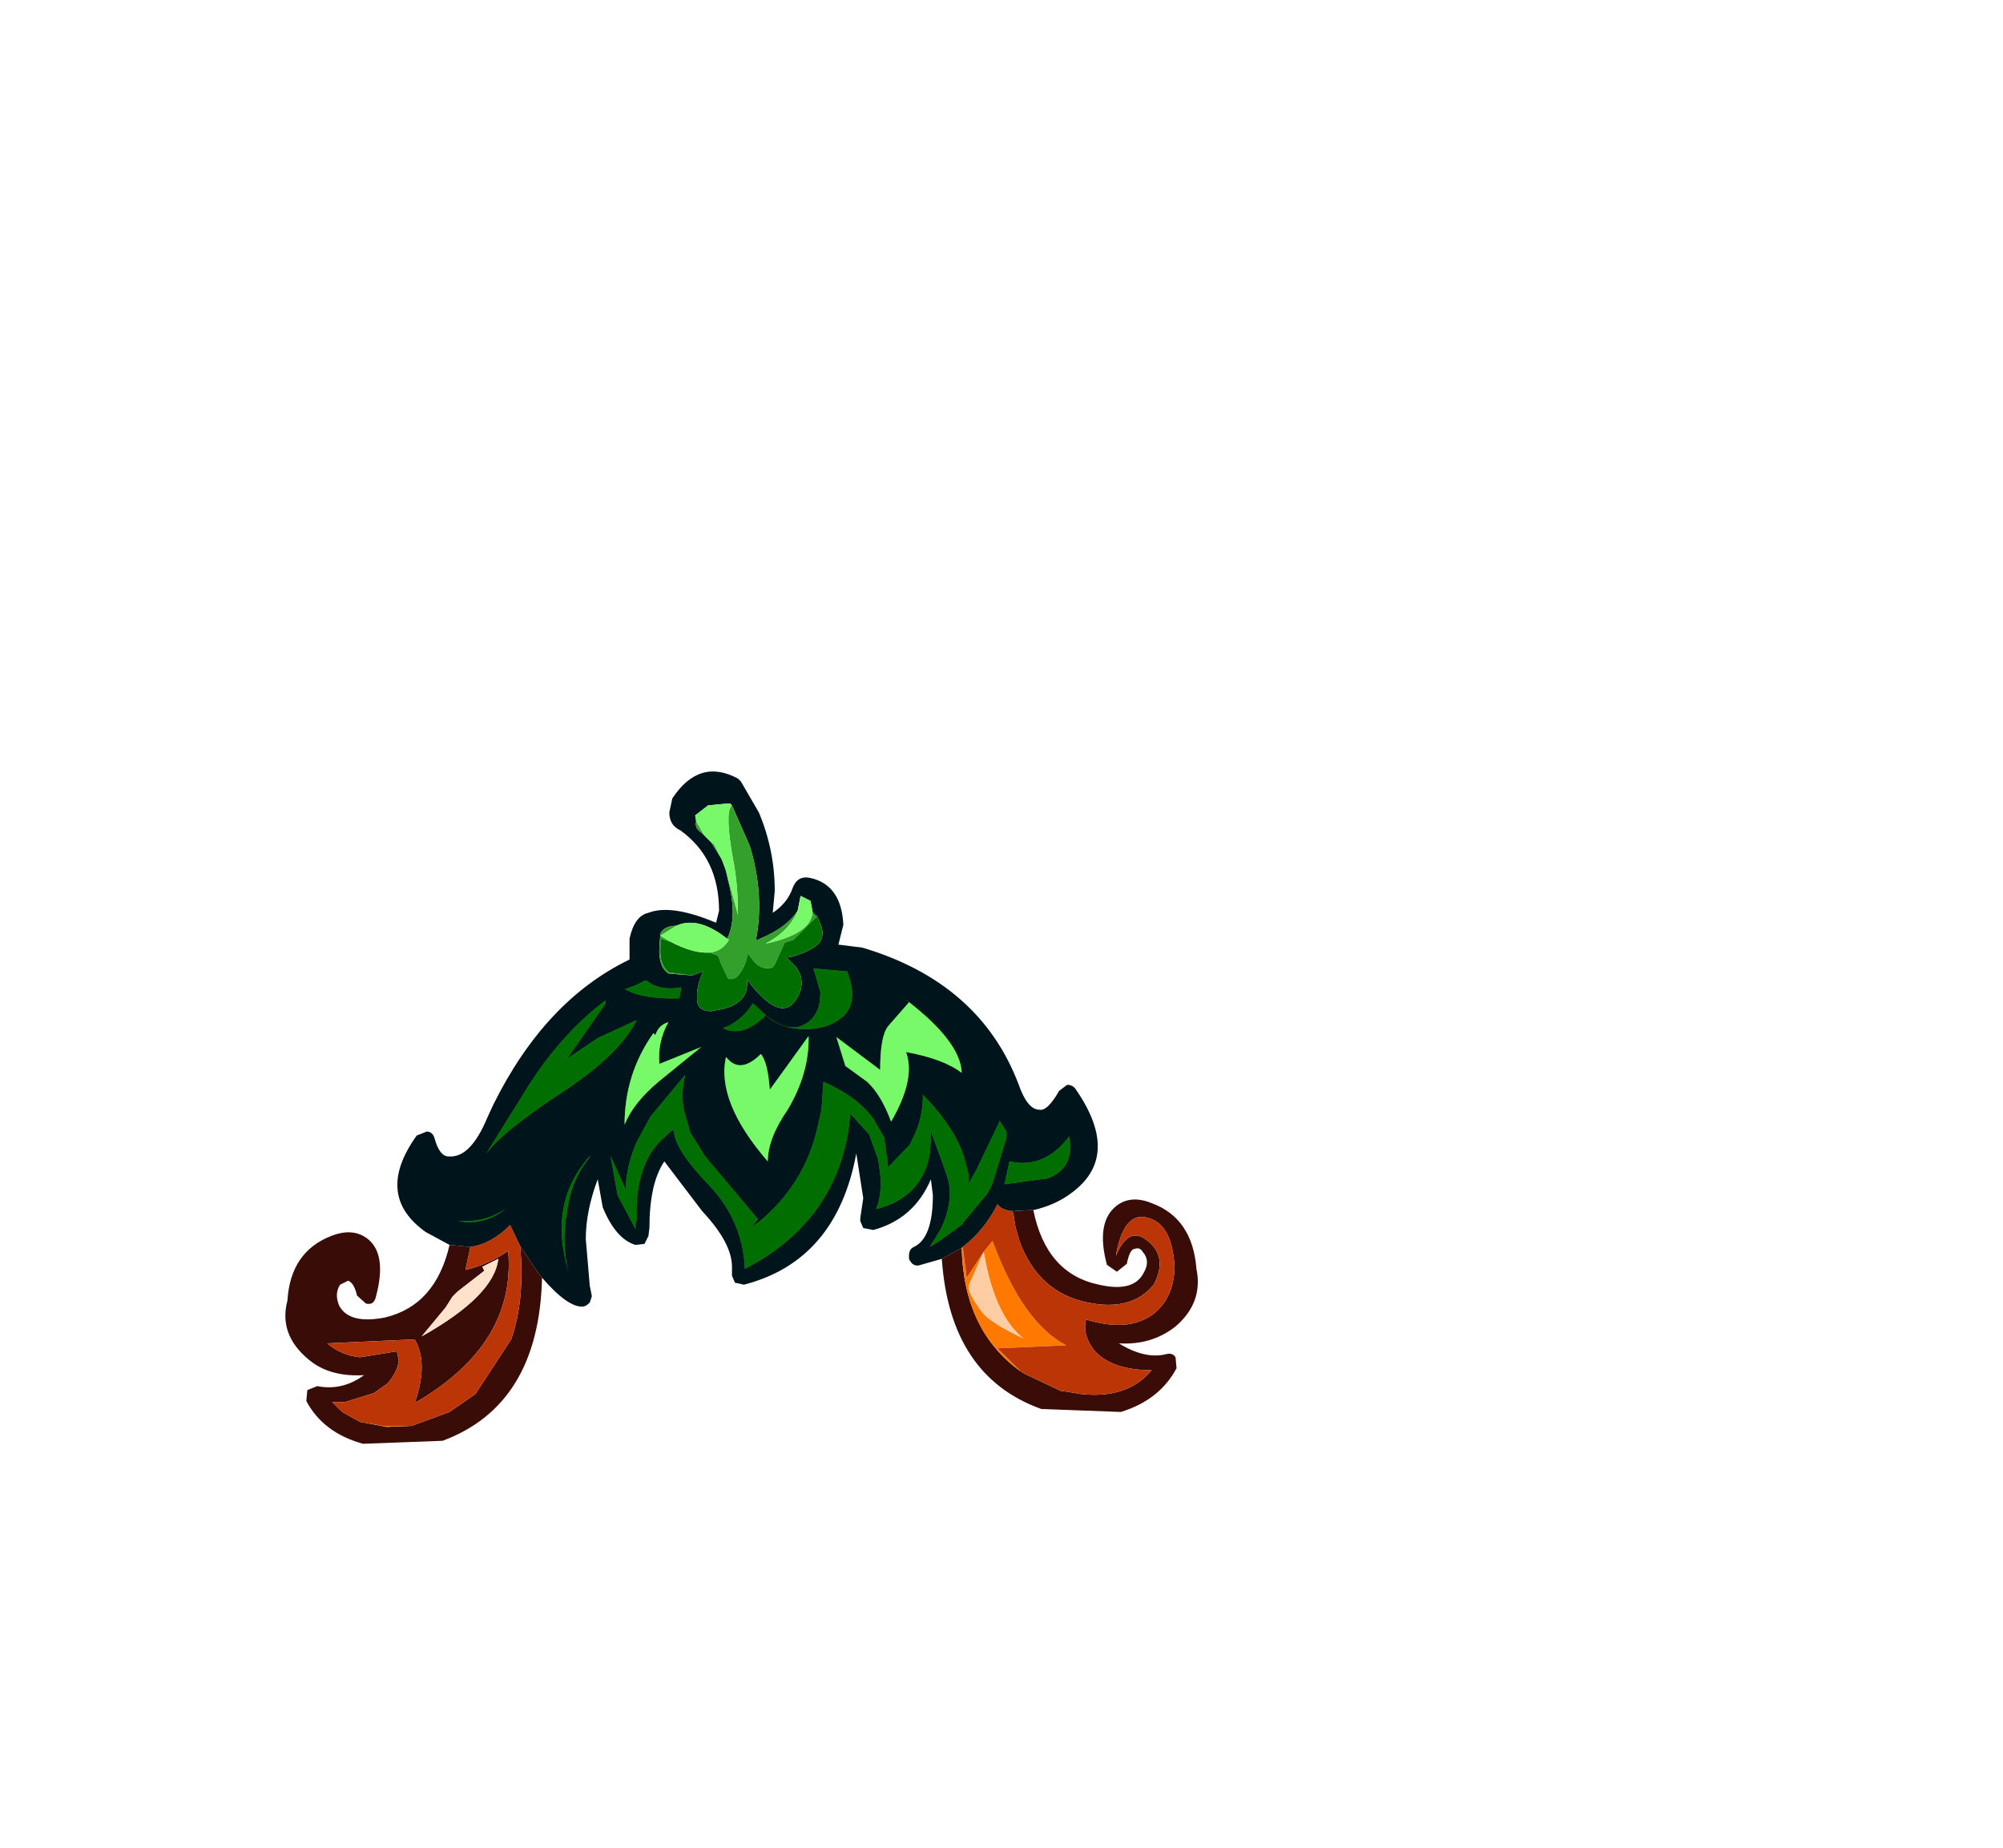
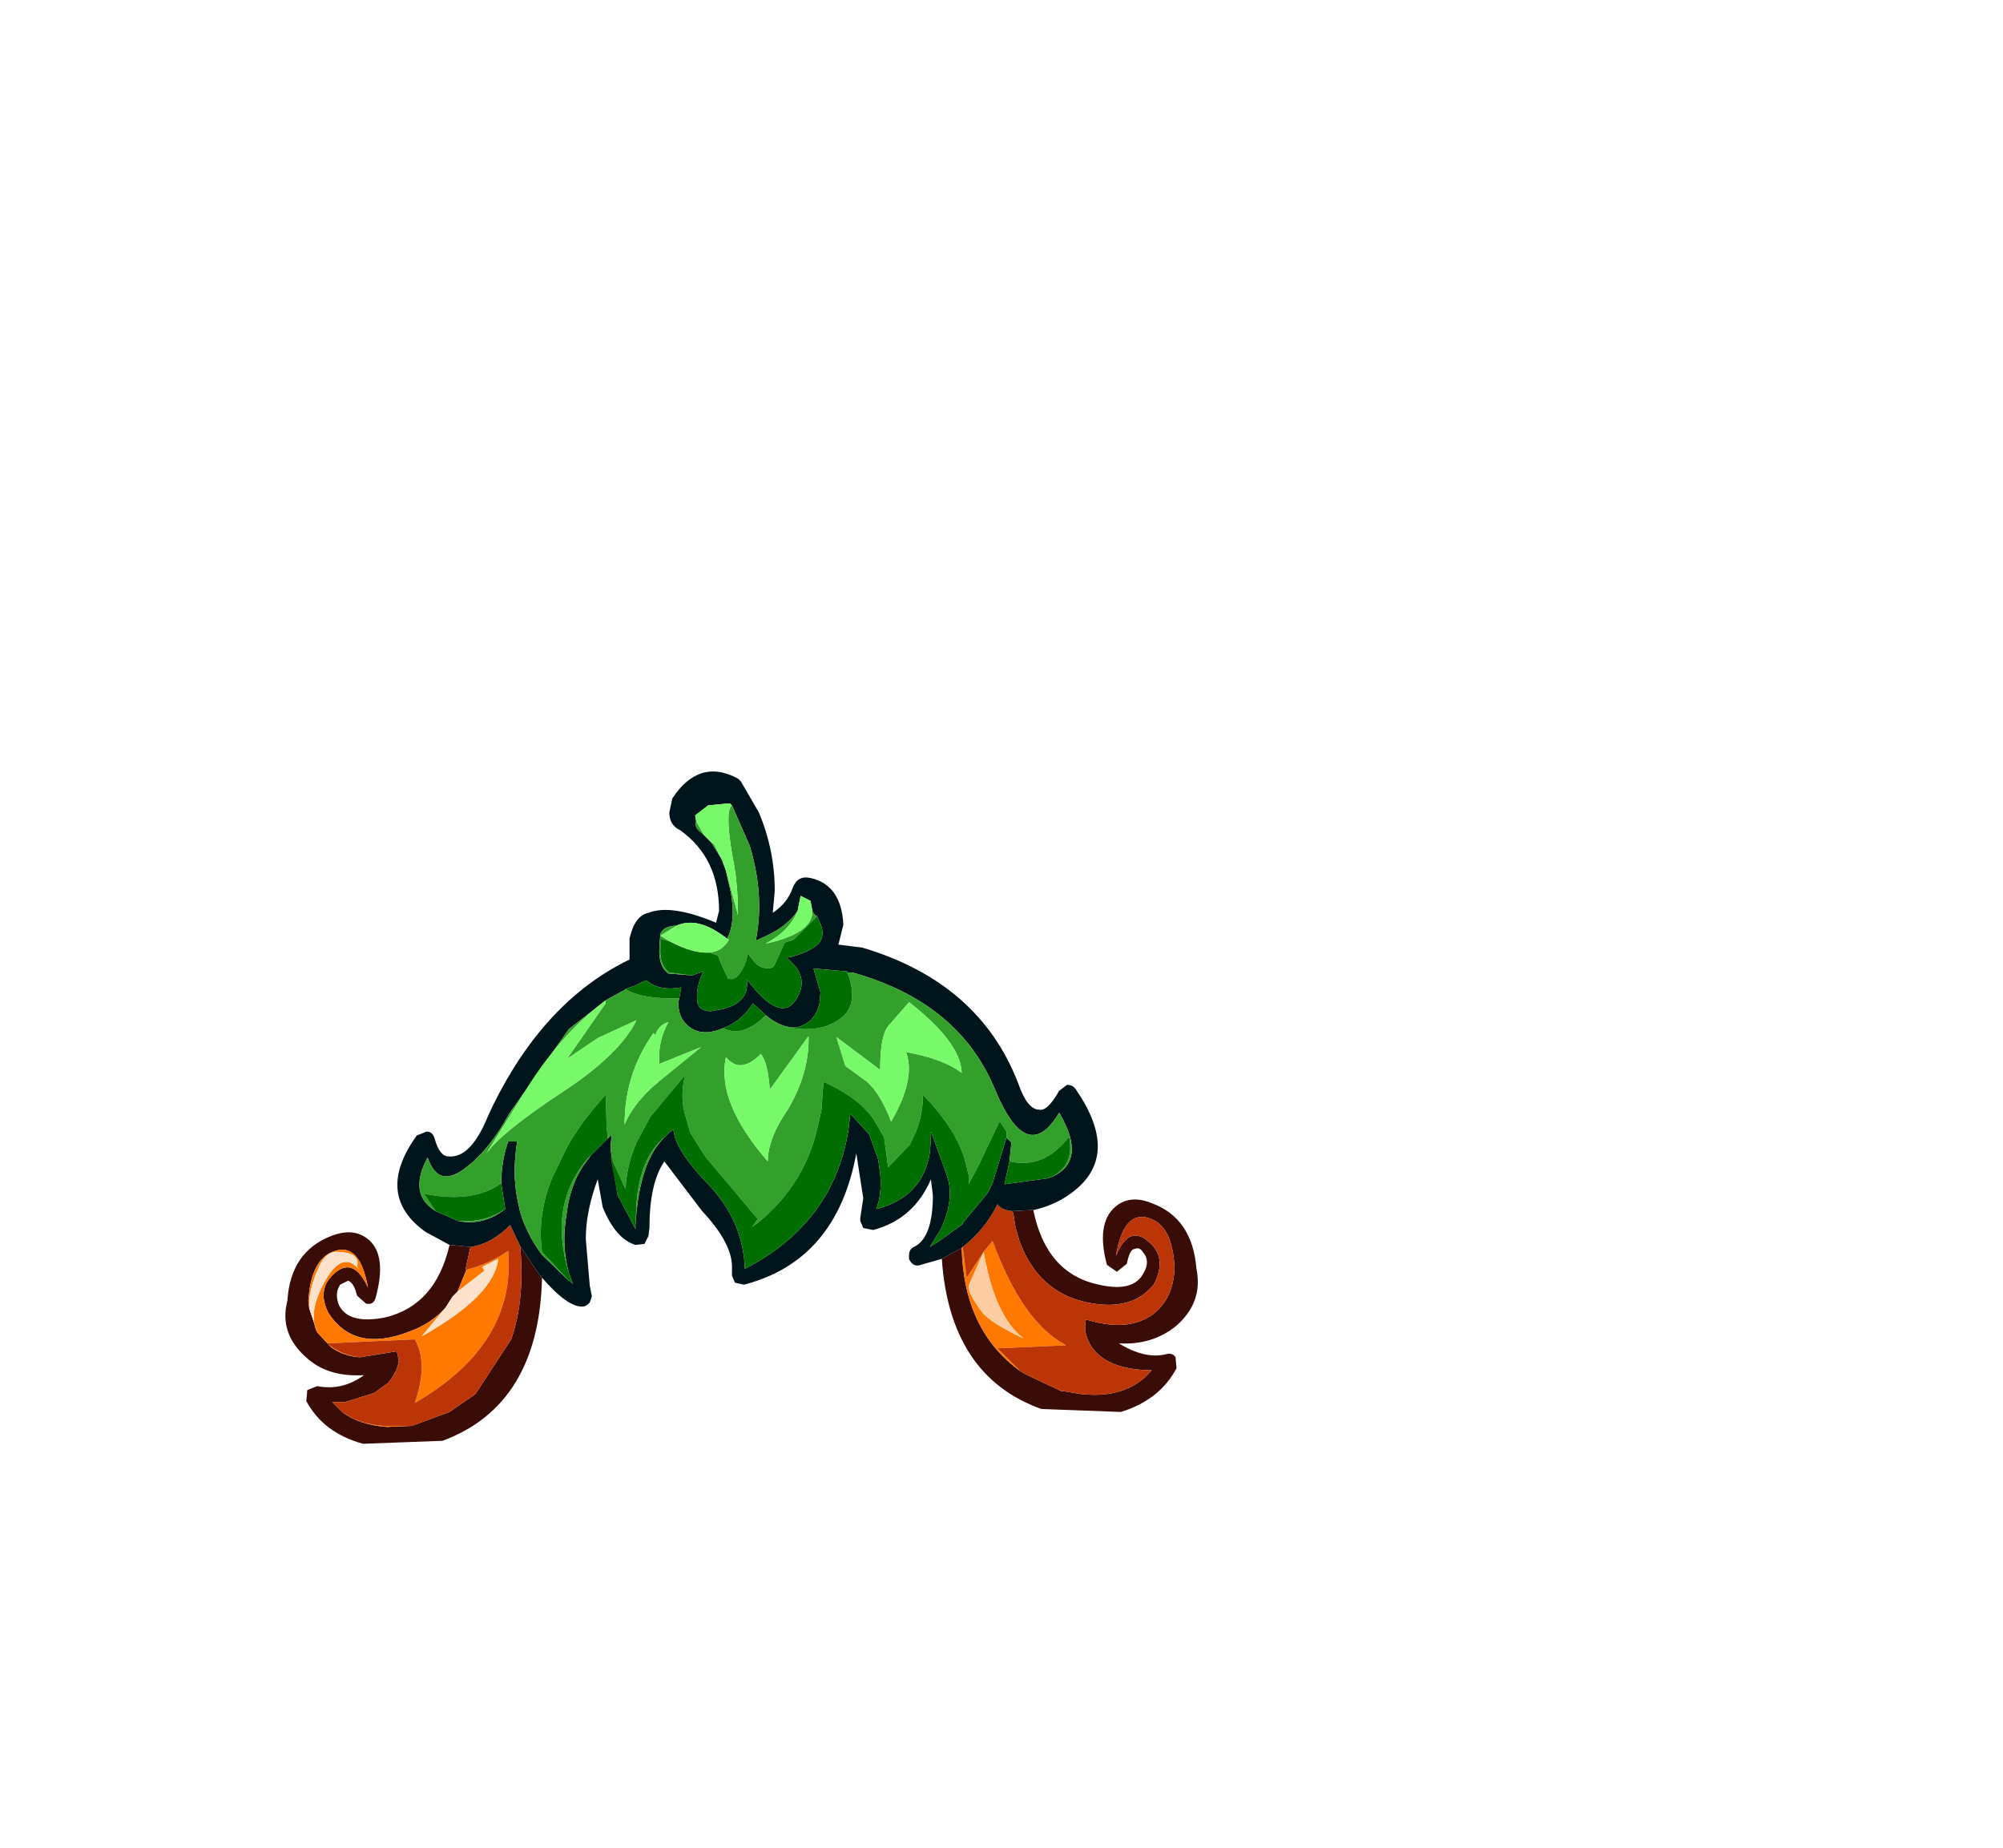
<svg xmlns="http://www.w3.org/2000/svg" xmlns:xlink="http://www.w3.org/1999/xlink" height="92.9" width="100.7">
-   <use height="33.8" transform="translate(14.35 38.8)" width="45.85" xlink:href="#a" />
+   <use height="34.05" transform="translate(14.35 38.8)" width="45.85" xlink:href="#a" />
  <defs>
    <g id="a" fill-rule="evenodd">
-       <path d="m-16.05 12.85 1.05.1-.25 1.15h.05l-.45 1.1-.25.25-.35.55-1.2 1.45q3.65-2.05 3.85-3.9l-.8.4.1.2-1.35 1.05.45-1.1q1.15-.3 2.1-.95.4 4.7-4.7 7.65.7-2 0-3.2l-4.4.2q.7.6 1.65.7l1.85-.3.1.45q-.05.55-.55 1.15l-.7.5-1.45.45h-.65l.5.5.9.5 1.35.25 1.25-.05 1.9-.7 1.3-.9 1.8-2.75q.7-2 .45-4.7l.9 1.35.2.25q-.15 6.4-5 8.2l-4 .15q-2-.55-2.85-2.15l.05-.55.5-.2q1.25.25 2.35-.55-1.75.1-2.8-.8-1.5-1.25-1.05-2.95.15-2.45 2.2-3.25 1.15-.45 1.9.2.9.8.35 2.85-.1.45-.5.35l-.45-.4q-.15-.65-.45-.75l-.4.2q-.3.45-.05 1.05.5.95 2.3.6 2.55-.6 3.25-3.65m24.75.7 1-.55q.1 4.15 2.95 6.2l.25.15 1.8.85h.1l.9.15q2.35.25 3.55-1.2-1.95 0-2.85-.95-.65-.8-.45-1.6 2.1.65 3.35-.25 1.05-.8 1.1-2.35-.1-2.15-1.3-2.5-1.25-.4-1.65 1.9.65-1.55 1.6-.75.95.75.4 2l-.1.2q-1.1 1.35-3.3.9-2.5-.5-3.45-3.1l-.2-.7-.1-.65-.05-.15.9-.05h.15q.65 3.2 3.3 3.75 1.75.4 2.25-.6.35-.6-.05-1.05-.15-.25-.4-.15-.25 0-.4.75l-.5.4-.5-.35q-.55-2.05.4-2.9.75-.65 1.85-.2 2.05.75 2.25 3.3.35 1.7-1.05 2.9-1.2.95-2.85.85 1.3.8 2.35.55.35-.1.5.15l.05.55q-.85 1.6-2.8 2.2l-4-.15q-4.6-1.65-5-7.55m-31.4 3.7-.4-1.2q-.05-.85.4-1.9.35-.9.9-.95 1.3 0 1.1.75l.15.2q-.85-1.1-1.75.5t-.4 2.6l.7.75q.65.45 1.45.5-.8-.05-1.45-.5l-.7-.75q-.5-1 .4-2.6t1.75-.5l-.15-.2q.2-.75-1.1-.75-.55.05-.9.95-.45 1.05-.4 1.9l.4 1.2m-.4-1.2-.05-.4q.15-2.15 1.35-2.5 1.25-.4 1.65 1.85-.7-1.55-1.65-.75t-.35 2q1.3 2.05 4.1.95 1.1-.4 1.8-1.2-.7.8-1.8 1.2-2.8 1.1-4.1-.95-.6-1.2.35-2t1.65.75q-.4-2.25-1.65-1.85-1.2.35-1.35 2.5l.05.4" fill="#3a0c07" transform="translate(24.3 10.95)" />
-       <path d="m9.7 13 .05-.05.2 1.55.85-1.3.45-.55q1.5 4.1 3.7 5.25l-3.45.15 1.15 1.15Q9.8 17.15 9.7 13m1.1.2-.75 1.7q-.05.35.65 1.3.4.55 2.1 1.35-1.4-1.1-1.95-4.1l-.05-.25m-28.75 8.75-1.25.05-1.35-.25 1.15.2h1.45" fill="#ff7900" transform="translate(24.3 10.95)" />
-       <path d="M-15 12.95q1.05-.15 2-1.1l.5 1.05q.25 2.7-.45 4.7l-1.8 2.75-1.3.9-1.9.7h-1.45l-1.15-.2-.9-.5-.5-.5h.65l1.45-.45.7-.5q.5-.6.55-1.15l-.1-.45-1.85.3q-.95-.1-1.65-.7l4.4-.2q.7 1.2 0 3.2 5.1-2.95 4.7-7.65-.95.65-2.1.95h-.05l.25-1.15m24.75 0q1.1-.85 1.75-2.15.2.3.75.35l.05.15.1.65.2.7q.95 2.6 3.45 3.1 2.2.45 3.3-.9l.1-.2q.55-1.25-.4-2-.95-.8-1.6.75.4-2.3 1.65-1.9 1.2.35 1.3 2.5-.05 1.55-1.1 2.35-1.25.9-3.35.25-.2.8.45 1.6.9.95 2.85.95-1.2 1.45-3.55 1.2l-.9-.15h-.1l-1.8-.85-.25-.15-1.15-1.15 3.45-.15q-2.2-1.15-3.7-5.25l-.45.55-.85 1.3-.2-1.55" fill="#bc3506" transform="translate(24.3 10.95)" />
-       <path d="m-16.05 12.85-1.2-.65q-2.6-1.85-.45-4.85l.5-.2q.3 0 .4.35.25.9.7.9 1.1.1 1.95-1.95l.3-.65Q-11.25.55-7-1.5v-1.05q.25-1.15.95-1.3 1.15-.45 3.4.5l.15-.6Q-2.5-6.6-4.45-8-5-8.25-5-8.9l.15-.7q1.35-2.05 3.3-1l.15.15.9 1.55Q.3-7 .3-4.95l-.1 1.1q.75-.5 1-1.25.25-.65.9-.5 1.55.35 1.65 2.35l-.25 1 1.2.15q5.9 1.75 7.85 6.85.45 1.3 1.05 1.3.4.1 1-.95l.4-.3q.3 0 .45.25 2.3 3.35-.25 5.2-.8.6-1.9.85h-.15l-.9.05q-.55-.05-.75-.35-.65 1.3-1.75 2.15L9.7 13l-1 .55-1.05.3q-.4.15-.6-.3v-.15q0-.35.25-.45.95-.45.95-2.6l-.1-.8q-.85 2-2.9 2.55l-.5-.1-.15-.35v-.15l.15-1-.35-2.25q-1 5.4-5.65 6.6l-.45-.1-.15-.35v-.45q0-1.2-1.5-2.8l-1.9-2.5Q-6 9.75-6 12l-.05.4-.2.4-.45.05q-1-.3-1.65-1.9l-.25-1.4q-.6 1.6-.6 3l.2 2.35.1.5v.05l-.1.3q-.2.2-.35.2-.75.05-2.05-1.45l-.2-.25-.9-1.35-.5-1.05q-.95.95-2 1.1l-1.05-.1M-3.85-.7l.55-.2q-.35.8-.3 1.3-.05.7.7.7l.25-.05Q-.95.8-1.1-.5.55 1.7 1.35.55q.6-.9 0-1.7L.9-1.6l.3-.05q1-.3 1.35-.7.3-.45 0-1.05l-.15-.35v.1l-.2-.25-.1-.55-.5-.25-.15.75Q.95-3.2-.1-2.7l-.55.25.05-.3q.35-2.1-.35-4.45l-.9-2.05-.05-.05-.05-.05h-.1l-1 .1-.65.5.05.3q-.1.35.3.6l.1.1.35.35.5.8.05.1.15.4.05.15.1.45q.45 1.7.05 2.75l-.1.2Q-3.55-3.7-4.65-3.2q-.6 0-.8.4l-.05.7q-.05.95.45 1.3l1.2.1" fill="#00141c" transform="translate(24.3 10.95)" />
-       <path d="m-3.85-.7-1.2-.1q-.5-.35-.45-1.3l.05-.7q.2-.4.8-.4l-.55.35-.25.15.5.3-.5-.15v.45q-.05.9.45 1.25l1.15.15m1.75-1.85.1-.2q.4-1.05-.05-2.75l-.1-.45.6 2.2q0-1.6-.25-2.8-.4-2.25-.1-2.65v-.1l.05.05.9 2.05q.7 2.35.35 4.45l-.05.3.55-.25q1.05-.5 1.55-1.25-.4 1-1.6 1.65 2.3-.5 2.35-1.6l.2.25L1.25-2.5l-.45.15-.5 1.1-.1.15q-.5.15-.9-.25l-.35-.45-.1.4q-.4 1.05-.9.85l-.35-.75-.15-.4-.45-.15q.65-.05 1-.65l-.1-.05m-.3-4.05-.5-.8.15.1.35.7m-.85-1.15-.1-.1q-.4-.25-.3-.6l.4.7m7.2 6.9V-.9l-1.7-.15.35 1.2-.05.55q-.2.95-1.1 1.2-.75.1-1.6-.6L-.8.7q-.45.75-1.25 1.15l-.25.1q1 .5 2.15-.65.75.7 2 .7 1.2 0 1.95-.7.7-.75.15-2.15h.25Q9.6.65 11.4 5.1q1.6 3.8 3.2 1.1 1.5 2.55-.55 3.3 2.05-.75.55-3.3-1.6 2.7-3.2-1.1Q9.6.65 4.2-.85h-.25m8.15 9.5-.25 1.15 2.2-.3q1.35-.55 1.05-2.1-1.25 1.65-3 1.25l.1-.95-.25-.25.25.25-.1.95M-5.2 7.4l.2-.2.2-.15.05.25q.2.95 1.75 2.55 1.7 1.8 1.8 4.2Q3.25 11.75 4 7.1l.1-.85.95 1.05.45 1.25.1.7q.1 1.05-.2 1.8 2.35-.6 2.7-2.85l.05-.7v-.35l.15.4.35.95.3.85.1.35q.2 1.1-.4 2.35l-.55.9.55-.35 1.1-.8v-.05l1.25-1.5.25-.5.7-2.3v-.3l-.2-.3-.15-.25v.05l-1.15 2.4-.25.45-.15.3v-.45l-.2-.8Q9.4 7 7.75 5.3q0 1-.35 1.85l-.3.65L6 8.95l-.2-1.5-.55-.95q-.8-1.1-2.5-1.85l-.1 1.4-.2.9Q1.8 9.8-.5 11.7l-.35.25.3-.4L-3.2 8.4l-.75-1.2-.3-1.05q-.2-.9.05-1.85l-1.75 2.1-.7 1.3q-.5 1.15-.55 2.35l-.75-1.65.35 1.95.9 1.7v-.25l.05-.2q.2-3.05 1.45-4.2-1.25 1.15-1.45 4.2v-.8q.15-2.35 1.45-3.4M6 1.85q-.4.5-.4 2.2L3.4 2.4l.45 1.45 1.1.8q.7.65 1.2 2 1.25-2.15.75-3.5 1.9.35 2.8 1.05Q9.65 2.6 6.8.45l.25.2L6 1.85m-4 .5L.05 5.05q-.1-1.4-.45-1.8-1.05 1.05-1.75.15-.5 2.25 2.1 5.25 0-1.15 1-2.6Q2.05 4.2 2 2.35M-4.5.45l-.05.2q0 .7.4 1.1.7.7 1.85.2-1.15.5-1.85-.2-.4-.4-.4-1.1l.05-.2.1-.55q-1.1.2-1.75-.35h-.05l-.5.25-.55.2h.05q.85.5 2.7.45m-3.7.1 1-.55-1 .55q-2.45 1.85-4.25 4.9l-1.75 2.8q.85-1.15 4-3.2 2.75-1.85 3.55-3.5l-1.95.9-1.55 1.05L-8.2.7V.55m2.4 1.65q-1.45 2.05-1.45 4.6.45-1.1 1.7-2.15L-3.4 2.9l-2.1.85q-.1-1.1.45-2.1-.5.15-.65.65l-.1-.1m-4.25 12.05q-1.05-3.4.95-5.75l.15-.15-.1.15q-.9 1.1-1.1 2.7-.3 1.65.1 3.05m-5.55-2.6h.4q1.05 0 1.95-.6-1.1.85-2.35.6" fill="#33a02c" transform="translate(24.3 10.95)" />
-       <path d="M2.4-3.65v-.1l.15.35q.3.6 0 1.05-.35.4-1.35.7l-.3.05.45.45q.6.8 0 1.7Q.55 1.7-1.1-.5-.95.8-2.65 1.05l-.25.05q-.75 0-.7-.7-.05-.5.3-1.3l-.55.2L-5-.85q-.5-.35-.45-1.25v-.45l.5.15q1.15.6 1.95.55l.45.15.15.4.35.75q.5.2.9-.85l.1-.4.35.45q.4.4.9.25l.1-.15.5-1.1.45-.15L2.4-3.65m-4.7 5.6.25-.1q.8-.4 1.25-1.15l.65.6q.85.7 1.6.6.9-.25 1.1-1.2L2.6.15l-.35-1.2 1.7.15v.05Q4.5.55 3.8 1.3q-.75.7-1.95.7-1.25 0-2-.7-1.15 1.15-2.15.65M14.05 9.5l-2.2.3.25-1.15q1.75.4 3-1.25.3 1.55-1.05 2.1m-2.1-2.05-.7 2.3-.25.5-1.25 1.5v.05l-1.1.8-.55.35.55-.9q.6-1.25.4-2.35l-.1-.35-.3-.85-.35-.95-.15-.4v.35l-.05.7q-.35 2.25-2.7 2.85.3-.75.2-1.8l-.1-.7-.45-1.25-.95-1.05-.1.85q-.75 4.65-5.2 6.95-.1-2.4-1.8-4.2-1.55-1.6-1.75-2.55l-.05-.25-.2.15-.2.2q-1.3 1.05-1.45 3.4v.8l-.05.2v.25l-.9-1.7-.35-1.95.75 1.65q.05-1.2.55-2.35l.7-1.3 1.75-2.1q-.25.95-.05 1.85l.3 1.05.75 1.2 2.65 3.15-.3.4.35-.25q2.3-1.9 2.95-4.75l.2-.9.1-1.4q1.7.75 2.5 1.85l.55.95.2 1.5L7.1 7.8l.3-.65q.35-.85.35-1.85Q9.4 7 9.85 8.55l.2.8v.45l.15-.3.25-.45 1.15-2.4V6.6l.15.25.2.3v.3M-4.5.45Q-6.35.5-7.2 0h-.05l.55-.2.5-.25h.05Q-5.5.1-4.4-.1l-.1.55m-3.7.1V.7l-1.95 2.8 1.55-1.05 1.95-.9q-.8 1.65-3.55 3.5-3.15 2.05-4 3.2l1.75-2.8q1.8-3.05 4.25-4.9L-10.05 2l-3 4.25Q-14 8-15.15 8.9q-1.45 1.2-2-.45-1 1.85.4 2.7l-.6-.9.15.05q2.35.45 3.75-.55 0-1.1.35-2.1h.45q-.25 1.55 0 2.85l.15.7q.35 1.15 1.1 2.15l1.35 1.3-1.35-1.45q-.25-1.85.5-3.7l.8-1.65q.75-1.3 1.9-2.55l.05 1.65.05.5v.05l.2-.2-.05.55v.2l.35 2.3-.35-2.3v-.2l.05-.55-.2.2v-.05l-.05-.5-.05-1.65q-1.15 1.25-1.9 2.55l-.8 1.65q-.75 1.85-.5 3.7l1.35 1.45-1.35-1.3q-.75-1-1.1-2.15l-.15-.7q-.25-1.3 0-2.85h-.45q-.35 1-.35 2.1-1.4 1-3.75.55l-.15-.05.6.9q-1.4-.85-.4-2.7.55 1.65 2 .45 1.15-.9 2.1-2.65l3-4.25L-8.2.55m-.75 7.8-.15.15q-2 2.35-.95 5.75-.4-1.4-.1-3.05.2-1.6 1.1-2.7l.1-.15.85-.85-.85.85m-1.1 6.3.2.15-.2-.55.2.55-.2-.15m-6.7-3.5 1.15.5-1.15-.5m3.5-.1q-.9.6-1.95.6h-.4q1.25.25 2.35-.6l-.2-1.3.2 1.3" fill="#006e00" transform="translate(24.3 10.95)" />
-       <path d="M-4.65-3.2q1.1-.5 2.55.65l.1.05q-.35.6-1 .65-.8.05-1.95-.55l-.5-.3.25-.15.55-.35m2.5-2.75-.05-.15-.15-.4-.05-.1-.35-.7-.15-.1-.35-.35-.4-.7-.05-.3.65-.5 1-.1h.1l.05.05v.1q-.3.4.1 2.65.25 1.2.25 2.8l-.6-2.2m3.6 2 .15-.75.5.25.1.55Q2.15-2.8-.15-2.3q1.2-.65 1.6-1.65M6 1.85 7.05.65 6.8.45Q9.65 2.6 9.7 4.2q-.9-.7-2.8-1.05.5 1.35-.75 3.5-.5-1.35-1.2-2l-1.1-.8L3.4 2.4l2.2 1.65q0-1.7.4-2.2m-4 .5Q2.05 4.2.95 6.05q-1 1.45-1 2.6-2.6-3-2.1-5.25.7.9 1.75-.15.35.4.45 1.8L2 2.35m-7.8-.15.1.1q.15-.5.65-.65-.55 1-.45 2.1l2.1-.85-2.15 1.75Q-6.8 5.7-7.25 6.8q0-2.55 1.45-4.6" fill="#77f969" transform="translate(24.3 10.95)" />
-       <path d="m-16.25 16 .35-.55.25-.25 1.35-1.05-.1-.2.8-.4q-.2 1.85-3.85 3.9l1.2-1.45" fill="#ffe2cc" transform="translate(24.3 10.95)" />
+       <path d="m-16.05 12.85 1.05.1-.25 1.15h.05l-.45 1.1-.25.25-.35.55q-.7.8-1.8 1.2-2.8 1.1-4.1-.95-.6-1.2.35-2t1.65.75q-.4-2.25-1.65-1.85-1.2.35-1.35 2.5l.05.4.4 1.2.7.75q.65.45 1.45.5l1.85-.3.1.45q-.05.55-.55 1.15l-.7.5-1.45.45h-.65l.5.5q.85.65 2.25.75l1.25-.05 1.9-.7 1.3-.9 1.8-2.75q.7-2 .45-4.7l.9 1.35.2.25q-.15 6.4-5 8.2l-4 .15q-2-.55-2.85-2.15l.05-.55.5-.2q1.25.25 2.35-.55-1.75.1-2.8-.8-1.5-1.25-1.05-2.95.15-2.45 2.2-3.25 1.15-.45 1.9.2.9.8.35 2.85-.1.45-.5.35l-.45-.4q-.15-.65-.45-.75l-.4.2q-.3.45-.05 1.05.5.95 2.3.6 2.55-.6 3.25-3.65m24.75.7 1-.55q.1 4.15 2.95 6.2l.25.15 1.8.85h.1l.9.15q2.35.25 3.55-1.2-1.95 0-2.85-.95-.65-.8-.45-1.6 2.1.65 3.35-.25 1.05-.8 1.1-2.35-.1-2.15-1.3-2.5-1.25-.4-1.65 1.9.65-1.55 1.6-.75.95.75.4 2l-.1.2q-1.1 1.35-3.3.9-2.5-.5-3.45-3.1l-.2-.7-.1-.65-.05-.15.9-.05h.15q.65 3.2 3.3 3.75 1.75.4 2.25-.6.35-.6-.05-1.05-.15-.25-.4-.15-.25 0-.4.75l-.5.4-.5-.35q-.55-2.05.4-2.9.75-.65 1.85-.2 2.05.75 2.25 3.3.35 1.7-1.05 2.9-1.2.95-2.85.85 1.3.8 2.35.55.35-.1.5.15l.05.55q-.85 1.6-2.8 2.2l-4-.15q-4.6-1.65-5-7.55" fill="#3a0c07" transform="translate(24.3 10.95)" />
+       <path d="m9.7 13 .05-.05.2 1.55.85-1.3.45-.55q1.5 4.1 3.7 5.25l-3.45.15 1.15 1.15Q9.8 17.15 9.7 13m1.1.2-.75 1.7q-.05.35.65 1.3.4.55 2.1 1.35-1.4-1.1-1.95-4.1l-.05-.25M-16.25 16l-1.2 1.45q3.65-2.05 3.85-3.9l-.8.4.1.2-1.35 1.05.45-1.1q1.15-.3 2.1-.95.4 4.7-4.7 7.65.7-2 0-3.2l-4.4.2q.7.6 1.65.7-.8-.05-1.45-.5l-.7-.75q-.5-1 .4-2.6t1.75-.5l-.15-.2q.2-.75-1.1-.75-.55.05-.9.95-.45 1.05-.4 1.9l-.05-.4q.15-2.15 1.35-2.5 1.25-.4 1.65 1.85-.7-1.55-1.65-.75t-.35 2q1.3 2.05 4.1.95 1.1-.4 1.8-1.2m-1.7 5.95-1.25.05q-1.4-.1-2.25-.75.8.6 2.05.7h1.45" fill="#ff7900" transform="translate(24.3 10.95)" />
+       <path d="M-15 12.95q1.05-.15 2-1.1l.5 1.05q.25 2.7-.45 4.7l-1.8 2.75-1.3.9-1.9.7h-1.45q-1.25-.1-2.05-.7l-.5-.5h.65l1.45-.45.7-.5q.5-.6.55-1.15l-.1-.45-1.85.3q-.95-.1-1.65-.7l4.4-.2q.7 1.2 0 3.2 5.1-2.95 4.7-7.65-.95.65-2.1.95h-.05l.25-1.15m24.75 0q1.1-.85 1.75-2.15.2.3.75.35l.05.15.1.65.2.7q.95 2.6 3.45 3.1 2.2.45 3.3-.9l.1-.2q.55-1.25-.4-2-.95-.8-1.6.75.4-2.3 1.65-1.9 1.2.35 1.3 2.5-.05 1.55-1.1 2.35-1.25.9-3.35.25-.2.8.45 1.6.9.95 2.85.95-1.2 1.45-3.55 1.2l-.9-.15h-.1l-1.8-.85-.25-.15-1.15-1.15 3.45-.15q-2.2-1.15-3.7-5.25l-.45.55-.85 1.3-.2-1.55" fill="#bc3506" transform="translate(24.3 10.95)" />
+       <path d="m2.2-3.9-.1-.55-.5-.25-.15.75Q.95-3.2-.1-2.7l-.55.25.05-.3q.35-2.1-.35-4.45l-.9-2.05-.05-.05-.05-.05h-.1l-1 .1-.65.5.05.3q-.1.35.3.6l.1.1.35.35.5.8.05.1.15.4.05.15.1.45q.45 1.7.05 2.75l-.1.2Q-3.55-3.7-4.65-3.2q-.6 0-.8.4l-.05.7q-.05.95.45 1.3l1.2.1.55-.2q-.35.8-.3 1.3-.05.7.7.7l.25-.05Q-.95.8-1.1-.5.55 1.7 1.35.55q.6-.9 0-1.7L.9-1.6l.3-.05q1-.3 1.35-.7.3-.45 0-1.05l-.15-.35v.1l-.2-.25m-18.25 16.75-1.2-.65q-2.6-1.85-.45-4.85l.5-.2q.3 0 .4.35.25.9.7.9 1.1.1 1.95-1.95l.3-.65Q-11.25.55-7-1.5v-1.05q.25-1.15.95-1.3 1.15-.45 3.4.5l.15-.6Q-2.5-6.6-4.45-8-5-8.25-5-8.9l.15-.7q1.35-2.05 3.3-1l.15.15.9 1.55Q.3-7 .3-4.95l-.1 1.1q.75-.5 1-1.25.25-.65.9-.5 1.55.35 1.65 2.35l-.25 1 1.2.15q5.9 1.75 7.85 6.85.45 1.3 1.05 1.3.4.1 1-.95l.4-.3q.3 0 .45.25 2.3 3.35-.25 5.2-.8.6-1.9.85h-.15l-.9.05q-.55-.05-.75-.35-.65 1.3-1.75 2.15L9.7 13l-1 .55-1.05.3q-.4.15-.6-.3v-.15q0-.35.25-.45.95-.45.95-2.6l-.1-.8q-.85 2-2.9 2.55l-.5-.1-.15-.35v-.15l.15-1-.35-2.25q-1 5.4-5.65 6.6l-.45-.1-.15-.35v-.45q0-1.2-1.5-2.8l-1.9-2.5Q-6 9.75-6 12l-.05.4-.2.4-.45.05q-1-.3-1.65-1.9l-.25-1.4q-.6 1.6-.6 3l.2 2.35.1.5v.05l-.1.3q-.2.2-.35.2-.75.05-2.05-1.45l-.2-.25-.9-1.35-.5-1.05q-.95.95-2 1.1l-1.05-.1m20-13.7V-.9l-1.7-.15.35 1.2-.05.55q-.2.95-1.1 1.2-.75.1-1.6-.6L-.8.7q-.45.75-1.25 1.15l-.25.1q-1.15.5-1.85-.2-.4-.4-.4-1.1l.05-.2.1-.55q-1.1.2-1.75-.35h-.05l-.5.25-.55.2h.05l-1 .55L-10.05 2l-3 4.25Q-14 8-15.15 8.9q-1.45 1.2-2-.45-1 1.85.4 2.7l1.15.5q1.25.25 2.35-.6l-.2-1.3q0-1.1.35-2.1h.45q-.25 1.55 0 2.85l.15.7q.35 1.15 1.1 2.15l1.35 1.3.2.15-.2-.55q-.4-1.4-.1-3.05.2-1.6 1.1-2.7l.1-.15.85-.85.2-.2-.05.55v.2l.35 2.3.9 1.7v-.25q.2-3.2 1.5-4.4l.2-.2.2-.15.05.25q.2.95 1.75 2.55 1.7 1.8 1.8 4.2Q3.25 11.75 4 7.1l.1-.85.95 1.05.45 1.25.1.7q.1 1.05-.2 1.8 2.35-.6 2.7-2.85l.05-.7v-.35l.15.4.35.95.3.85.1.35q.2 1.1-.4 2.35l-.55.9.55-.35 1.1-.8v-.05l1.25-1.5.25-.5.7-2.3.25.25-.1.95-.25 1.15 2.2-.3q2.05-.75.55-3.3-1.6 2.7-3.2-1.1Q9.6.65 4.2-.85h-.25" fill="#00141c" transform="translate(24.3 10.95)" />
+       <path d="m2.2-3.9.2.25L1.25-2.5l-.45.15-.5 1.1-.1.15q-.5.15-.9-.25l-.35-.45-.1.4q-.4 1.05-.9.85l-.35-.75-.15-.4-.45-.15q.65-.05 1-.65l-.1-.05.1-.2q.4-1.05-.05-2.75l-.1-.45.6 2.2q0-1.6-.25-2.8-.4-2.25-.1-2.65v-.1l.05.05.9 2.05q.7 2.35.35 4.45l-.05.3.55-.25q1.05-.5 1.55-1.25-.4 1-1.6 1.65 2.3-.5 2.35-1.6M-3.85-.7l-1.2-.1q-.5-.35-.45-1.3l.05-.7q.2-.4.8-.4l-.55.35-.25.15.5.3-.5-.15v.45q-.05.9.45 1.25l1.15.15m1.45-5.9-.5-.8.15.1.35.7m-.85-1.15-.1-.1q-.4-.25-.3-.6l.4.7m7.2 6.9h.25Q9.6.65 11.4 5.1q1.6 3.8 3.2 1.1 1.5 2.55-.55 3.3 1.35-.55 1.05-2.1-1.25 1.65-3 1.25l.1-.95-.25-.25v-.3l-.2-.3-.15-.25v.05l-1.15 2.4-.25.45-.15.3v-.45l-.2-.8Q9.4 7 7.75 5.3q0 1-.35 1.85l-.3.65L6 8.95l-.2-1.5-.55-.95q-.8-1.1-2.5-1.85l-.1 1.4-.2.9Q1.8 9.8-.5 11.7l-.35.25.3-.4L-3.2 8.4l-.75-1.2-.3-1.05q-.2-.9.05-1.85l-1.75 2.1-.7 1.3q-.5 1.15-.55 2.35l-.75-1.65.35 1.95-.35-2.3v-.2l.05-.55-.2.2v-.05l-.05-.5-.05-1.65q-1.15 1.25-1.9 2.55l-.8 1.65q-.75 1.85-.5 3.7l1.35 1.45-1.35-1.3q-.75-1-1.1-2.15l-.15-.7q-.25-1.3 0-2.85h-.45q-.35 1-.35 2.1-1.4 1-3.75.55l-.15-.05.6.9q-1.4-.85-.4-2.7.55 1.65 2 .45 1.15-.9 2.1-2.65l3-4.25L-8.2.55l1-.55q.85.5 2.7.45l-.05.2q0 .7.4 1.1.7.7 1.85.2 1 .5 2.15-.65.75.7 2 .7 1.2 0 1.95-.7.7-.75.15-2.15M-5 7.2l-.2.2q-1.3 1.2-1.5 4.4l.05-1q.15-2.35 1.45-3.4l.2-.2m-3.95 1.15-.1.15q-.9 1.1-1.1 2.7-.3 1.65.1 3.05-1.05-3.4.95-5.75l.15-.15m-4.3 2.7q-1.1.85-2.35.6h.4q1.05 0 1.95-.6M6 1.85q-.4.5-.4 2.2L3.4 2.4l.45 1.45 1.1.8q.7.65 1.2 2 1.25-2.15.75-3.5 1.9.35 2.8 1.05Q9.65 2.6 6.8.45l.25.2L6 1.85m-4 .5L.05 5.05q-.1-1.4-.45-1.8-1.05 1.05-1.75.15-.5 2.25 2.1 5.25 0-1.15 1-2.6Q2.05 4.2 2 2.35m-7.8-.15q-1.45 2.05-1.45 4.6.45-1.1 1.7-2.15L-3.4 2.9l-2.1.85q-.1-1.1.45-2.1-.5.15-.65.65l-.1-.1M-8.2.55q-2.45 1.85-4.25 4.9l-1.75 2.8q.85-1.15 4-3.2 2.75-1.85 3.55-3.5l-1.95.9-1.55 1.05L-8.2.7V.55" fill="#33a02c" transform="translate(24.3 10.95)" />
+       <path d="M2.4-3.65v-.1l.15.35q.3.6 0 1.05-.35.4-1.35.7l-.3.05.45.45q.6.8 0 1.7Q.55 1.7-1.1-.5-.95.8-2.65 1.05l-.25.05q-.75 0-.7-.7-.05-.5.3-1.3l-.55.2L-5-.85q-.5-.35-.45-1.25v-.45l.5.15q1.15.6 1.95.55l.45.15.15.4.35.75q.5.2.9-.85l.1-.4.35.45q.4.4.9.25l.1-.15.5-1.1.45-.15L2.4-3.65m-4.7 5.6.25-.1q.8-.4 1.25-1.15l.65.6q.85.7 1.6.6.9-.25 1.1-1.2L2.6.15l-.35-1.2 1.7.15v.05Q4.5.55 3.8 1.3q-.75.7-1.95.7-1.25 0-2-.7-1.15 1.15-2.15.65M14.05 9.5l-2.2.3.25-1.15q1.75.4 3-1.25.3 1.55-1.05 2.1m-2.1-2.05-.7 2.3-.25.5-1.25 1.5v.05l-1.1.8-.55.35.55-.9q.6-1.25.4-2.35l-.1-.35-.3-.85-.35-.95-.15-.4v.35l-.05.7q-.35 2.25-2.7 2.85.3-.75.2-1.8l-.1-.7-.45-1.25-.95-1.05-.1.85q-.75 4.65-5.2 6.95-.1-2.4-1.8-4.2-1.55-1.6-1.75-2.55l-.05-.25-.2.15-.2.2q-1.3 1.05-1.45 3.4l-.05 1v.25l-.9-1.7-.35-1.95.75 1.65q.05-1.2.55-2.35l.7-1.3 1.75-2.1q-.25.95-.05 1.85l.3 1.05.75 1.2 2.65 3.15-.3.4.35-.25q2.3-1.9 2.95-4.75l.2-.9.1-1.4q1.7.75 2.5 1.85l.55.95.2 1.5L7.1 7.8l.3-.65q.35-.85.35-1.85Q9.4 7 9.85 8.55l.2.8v.45l.15-.3.25-.45 1.15-2.4V6.6l.15.25.2.3v.3M-8.1 7.5l-.85.85-.15.15q-2 2.35-.95 5.75l.2.55-.2-.15-1.35-1.45q-.25-1.85.5-3.7l.8-1.65q.75-1.3 1.9-2.55l.05 1.65.05.5v.05m-5.35 2.25.2 1.3q-.9.6-1.95.6h-.4l-1.15-.5-.6-.9.15.05q2.35.45 3.75-.55M-7.2 0h-.05l.55-.2.5-.25h.05Q-5.5.1-4.4-.1l-.1.55Q-6.35.5-7.2 0" fill="#006e00" transform="translate(24.3 10.95)" />
+       <path d="m1.45-3.95.15-.75.5.25.1.55Q2.15-2.8-.15-2.3q1.2-.65 1.6-1.65m-6.1.75q1.1-.5 2.55.65l.1.05q-.35.6-1 .65-.8.05-1.95-.55l-.5-.3.25-.15.55-.35m2.5-2.75-.05-.15-.15-.4-.05-.1-.35-.7-.15-.1-.35-.35-.4-.7-.05-.3.65-.5 1-.1h.1l.05.05v.1q-.3.4.1 2.65.25 1.2.25 2.8l-.6-2.2M6 1.85 7.05.65 6.8.45Q9.65 2.6 9.7 4.2q-.9-.7-2.8-1.05.5 1.35-.75 3.5-.5-1.35-1.2-2l-1.1-.8L3.4 2.4l2.2 1.65q0-1.7.4-2.2m-4 .5Q2.05 4.2.95 6.05q-1 1.45-1 2.6-2.6-3-2.1-5.25.7.9 1.75-.15.35.4.45 1.8L2 2.35m-7.8-.15.1.1q.15-.5.65-.65-.55 1-.45 2.1l2.1-.85-2.15 1.75Q-6.8 5.7-7.25 6.8q0-2.55 1.45-4.6M-8.2.55V.7l-1.95 2.8 1.55-1.05 1.95-.9q-.8 1.65-3.55 3.5-3.15 2.05-4 3.2l1.75-2.8q1.8-3.05 4.25-4.9" fill="#77f969" transform="translate(24.3 10.95)" />
+       <path d="m-15.65 15.2 1.35-1.05-.1-.2.8-.4q-.2 1.85-3.85 3.9l1.2-1.45.35-.55.25-.25m-7.45.85q-.05-.85.4-1.9.35-.9.9-.95 1.3 0 1.1.75l.15.2q-.85-1.1-1.75.5t-.4 2.6l-.4-1.2" fill="#ffe2cc" transform="translate(24.3 10.95)" />
      <path d="m10.8 13.2.05.25q.55 3 1.95 4.1-1.7-.8-2.1-1.35-.7-.95-.65-1.3l.75-1.7" fill="#ffcda4" transform="translate(24.3 10.95)" />
    </g>
  </defs>
</svg>
